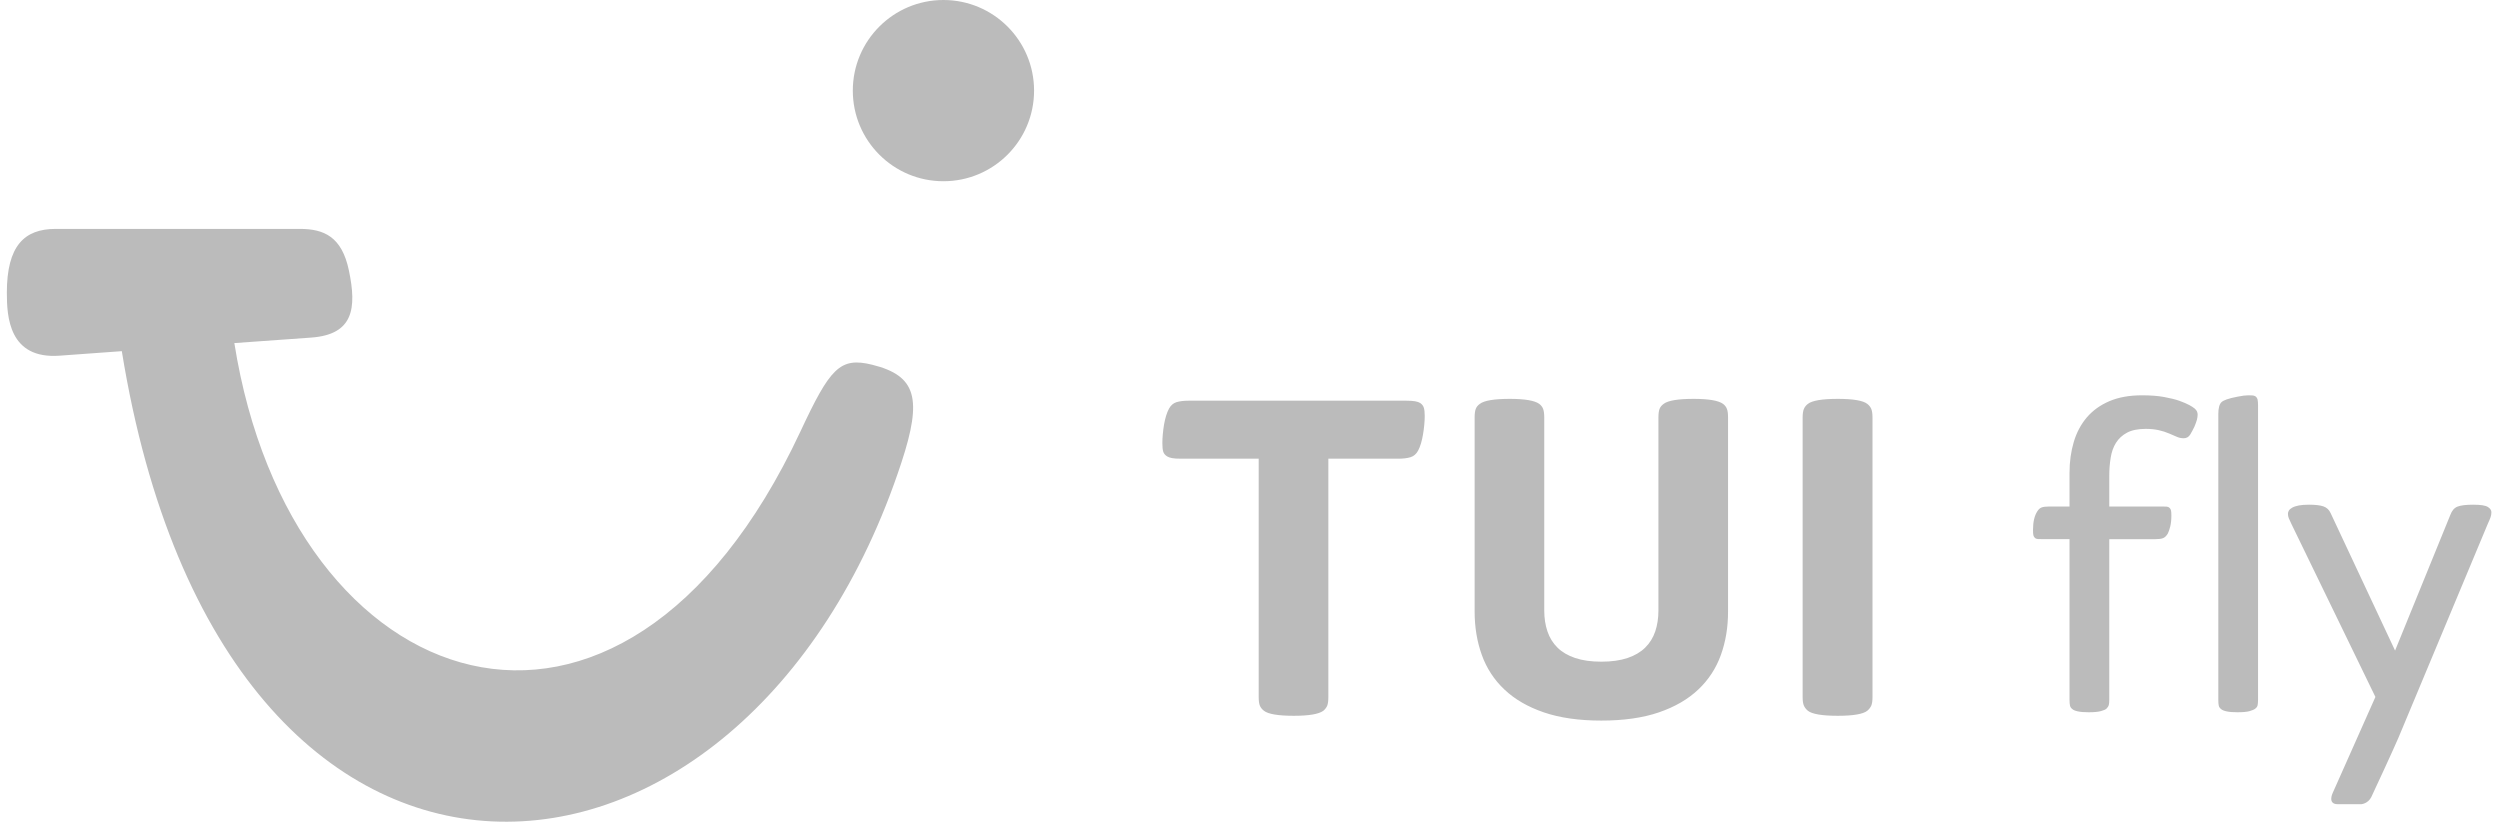
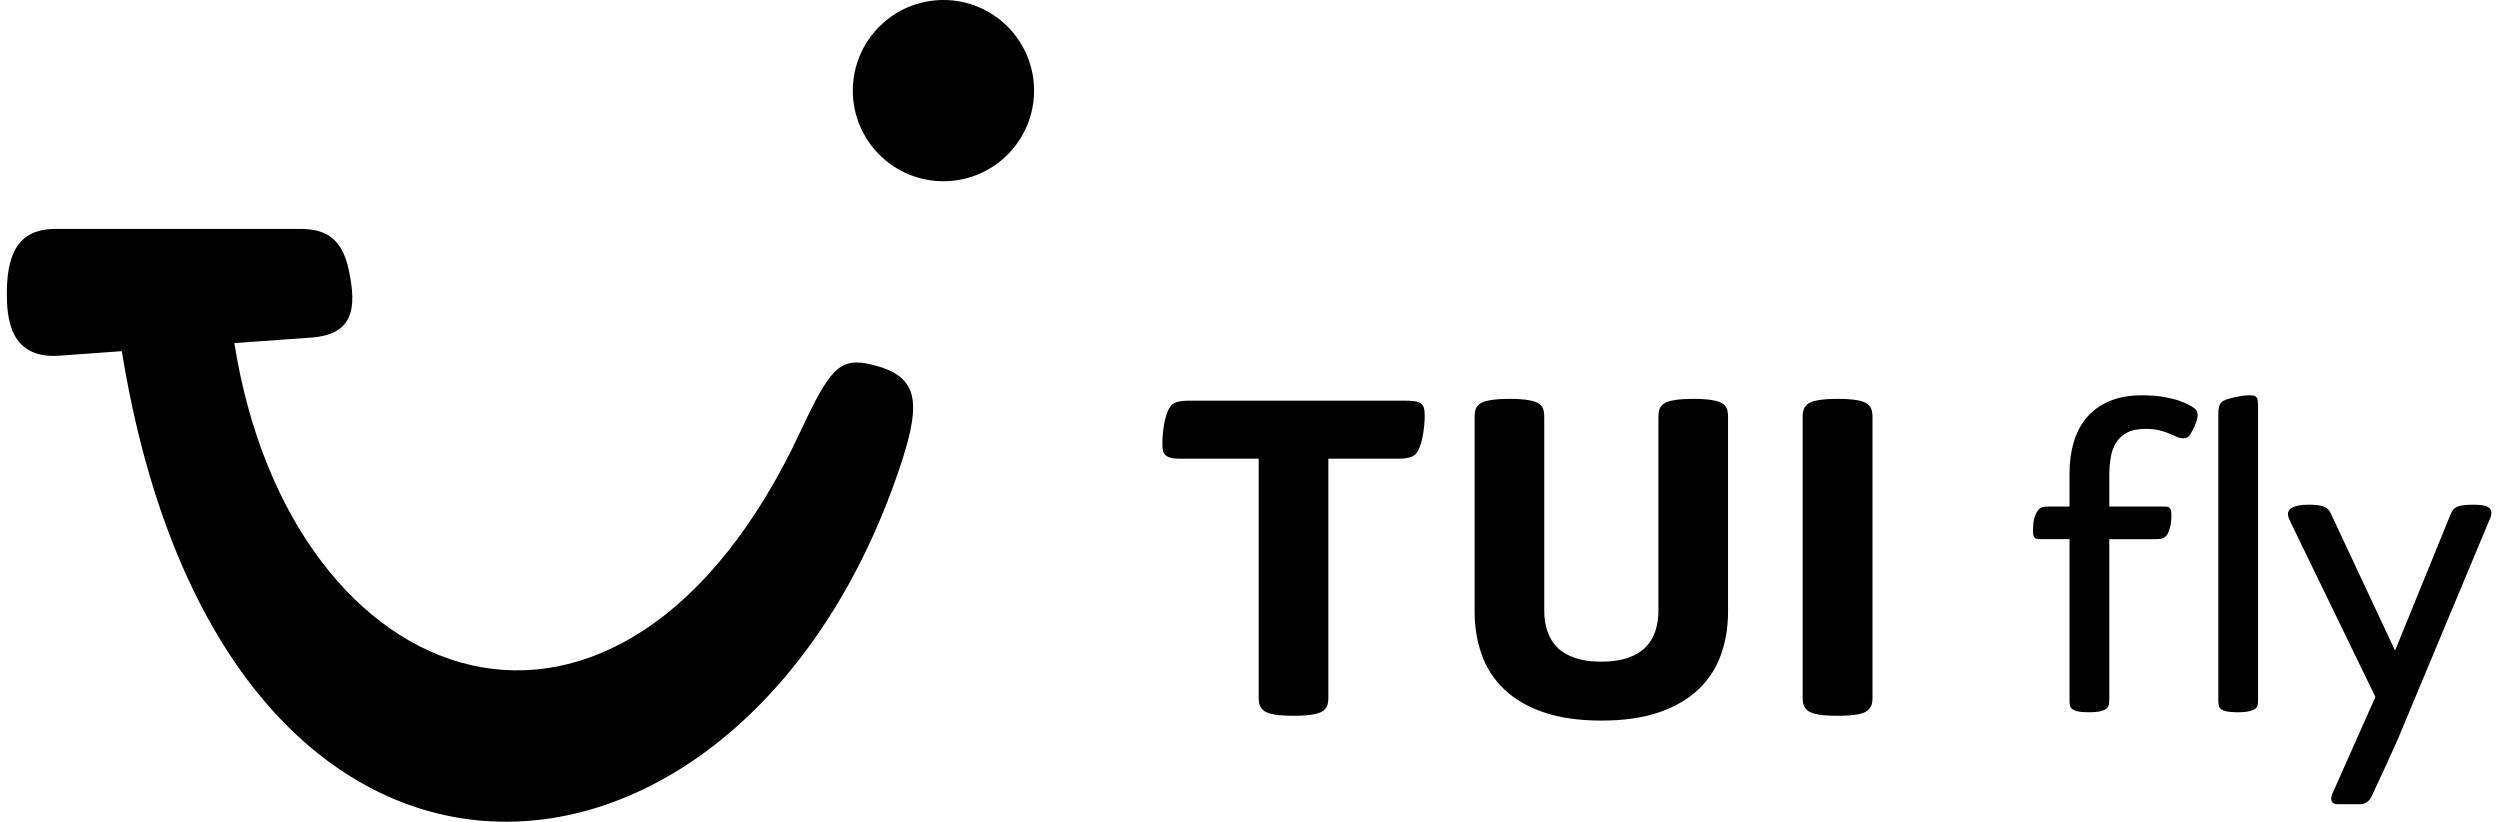
- <svg xmlns="http://www.w3.org/2000/svg" width="73" height="24" viewBox="0 0 73 24" fill-opacity="0.4" stroke-opacity="0.4">
-   <path id="Vector" d="M1.625 6.684H8.755C9.454 6.684 9.981 6.905 10.188 7.898C10.419 9.002 10.324 9.77 9.081 9.858L6.843 10.018C8.491 20.428 18.123 23.821 23.368 12.609C24.236 10.753 24.52 10.415 25.471 10.651C26.76 10.971 26.936 11.634 26.322 13.505C21.787 27.327 6.547 28.712 3.557 10.254L1.738 10.386C0.259 10.492 0.2 9.243 0.2 8.549C0.2 7.176 0.71 6.684 1.625 6.684ZM27.548 0C29.01 0 30.195 1.185 30.195 2.646C30.195 4.108 29.01 5.292 27.548 5.292C26.087 5.292 24.902 4.108 24.902 2.646C24.902 1.185 26.087 0 27.548 0V0ZM41.588 12.413C41.579 12.506 41.567 12.598 41.551 12.69C41.536 12.781 41.516 12.868 41.492 12.95C41.467 13.033 41.439 13.102 41.408 13.16C41.355 13.258 41.281 13.321 41.188 13.35C41.095 13.379 40.972 13.394 40.821 13.394H38.788V20.355C38.788 20.466 38.777 20.549 38.755 20.605C38.732 20.66 38.694 20.71 38.641 20.755C38.508 20.852 38.221 20.901 37.781 20.901C37.323 20.901 37.032 20.852 36.908 20.755C36.85 20.71 36.81 20.66 36.788 20.605C36.765 20.549 36.754 20.466 36.754 20.355V13.394H34.487C34.372 13.394 34.284 13.388 34.224 13.377C34.164 13.366 34.116 13.349 34.081 13.327C34.023 13.291 33.985 13.246 33.967 13.19C33.949 13.135 33.941 13.051 33.941 12.94C33.941 12.86 33.945 12.773 33.954 12.677C33.962 12.583 33.975 12.49 33.99 12.397C34.006 12.306 34.026 12.22 34.05 12.14C34.075 12.06 34.103 11.991 34.134 11.934C34.187 11.836 34.261 11.772 34.354 11.743C34.447 11.715 34.569 11.7 34.721 11.7H41.055C41.17 11.7 41.259 11.706 41.321 11.717C41.384 11.728 41.432 11.745 41.468 11.767C41.522 11.802 41.557 11.848 41.575 11.903C41.593 11.959 41.602 12.04 41.602 12.147C41.602 12.231 41.597 12.32 41.588 12.413ZM50.25 19.124C50.113 19.509 49.887 19.855 49.59 20.134C49.29 20.419 48.906 20.641 48.44 20.801C47.973 20.961 47.413 21.041 46.759 21.041C46.106 21.041 45.546 20.961 45.079 20.801C44.612 20.641 44.229 20.419 43.929 20.134C43.632 19.855 43.406 19.509 43.269 19.124C43.129 18.735 43.059 18.312 43.059 17.854V12.193C43.059 12.082 43.07 11.998 43.092 11.94C43.114 11.882 43.154 11.833 43.212 11.793C43.337 11.696 43.628 11.647 44.086 11.647C44.526 11.647 44.812 11.696 44.946 11.793C44.999 11.833 45.037 11.882 45.059 11.94C45.081 11.998 45.092 12.082 45.092 12.193V17.827C45.092 18.05 45.123 18.253 45.186 18.438C45.248 18.622 45.346 18.78 45.479 18.911C45.612 19.042 45.785 19.143 45.996 19.214C46.207 19.285 46.461 19.321 46.759 19.321C47.057 19.321 47.312 19.285 47.523 19.214C47.734 19.143 47.906 19.042 48.039 18.911C48.173 18.78 48.27 18.622 48.333 18.438C48.395 18.253 48.426 18.05 48.426 17.827V12.193C48.426 12.082 48.437 11.998 48.459 11.94C48.482 11.882 48.522 11.833 48.579 11.793C48.704 11.696 48.995 11.647 49.453 11.647C49.893 11.647 50.179 11.696 50.313 11.793C50.366 11.833 50.404 11.882 50.426 11.94C50.449 11.998 50.459 12.082 50.459 12.193V17.854C50.46 18.312 50.39 18.735 50.25 19.124ZM54.641 20.605C54.616 20.66 54.577 20.71 54.524 20.755C54.4 20.852 54.113 20.901 53.664 20.901C53.206 20.901 52.915 20.852 52.791 20.755C52.737 20.71 52.698 20.66 52.674 20.605C52.649 20.549 52.637 20.466 52.637 20.355V12.193C52.637 12.082 52.649 11.998 52.674 11.94C52.699 11.882 52.739 11.831 52.791 11.793C52.915 11.696 53.206 11.647 53.664 11.647C54.113 11.647 54.4 11.696 54.524 11.793C54.577 11.833 54.616 11.882 54.641 11.94C54.665 11.998 54.677 12.082 54.677 12.193V20.355C54.677 20.466 54.665 20.549 54.641 20.605ZM64.151 12.253C64.138 12.304 64.113 12.372 64.078 12.457C64.042 12.532 64.002 12.608 63.958 12.683C63.913 12.759 63.849 12.797 63.764 12.797C63.697 12.797 63.63 12.784 63.568 12.757C63.496 12.725 63.423 12.694 63.351 12.663C63.248 12.619 63.141 12.584 63.031 12.56C62.92 12.536 62.795 12.523 62.657 12.523C62.431 12.523 62.248 12.56 62.111 12.633C61.973 12.707 61.865 12.806 61.787 12.93C61.709 13.054 61.657 13.201 61.631 13.37C61.603 13.546 61.59 13.725 61.591 13.903V14.79H63.104C63.175 14.79 63.228 14.791 63.264 14.793C63.3 14.796 63.328 14.808 63.351 14.83C63.373 14.852 63.388 14.878 63.394 14.907C63.401 14.936 63.404 14.988 63.404 15.063C63.404 15.179 63.393 15.283 63.371 15.374C63.349 15.465 63.324 15.535 63.298 15.584C63.258 15.65 63.212 15.694 63.161 15.714C63.11 15.734 63.033 15.744 62.931 15.744H61.591V20.418C61.591 20.498 61.586 20.554 61.577 20.588C61.568 20.621 61.546 20.655 61.511 20.691C61.484 20.718 61.429 20.742 61.347 20.764C61.265 20.787 61.146 20.798 60.991 20.798C60.853 20.798 60.745 20.789 60.667 20.771C60.589 20.753 60.537 20.731 60.511 20.704C60.475 20.678 60.453 20.644 60.444 20.604C60.435 20.564 60.43 20.507 60.43 20.431V15.743H59.664C59.597 15.743 59.545 15.742 59.507 15.74C59.469 15.738 59.439 15.726 59.417 15.704C59.395 15.683 59.38 15.656 59.374 15.627C59.367 15.598 59.364 15.546 59.364 15.47C59.364 15.239 59.406 15.059 59.49 14.93C59.526 14.872 59.568 14.835 59.617 14.817C59.666 14.799 59.741 14.79 59.844 14.79H60.43V13.81C60.43 13.485 60.471 13.184 60.554 12.906C60.636 12.629 60.764 12.389 60.937 12.186C61.111 11.984 61.331 11.826 61.597 11.713C61.864 11.6 62.179 11.543 62.544 11.543C62.797 11.543 63.014 11.559 63.194 11.593C63.374 11.626 63.522 11.663 63.637 11.703C63.757 11.747 63.853 11.788 63.924 11.826C63.995 11.864 64.048 11.898 64.084 11.929C64.12 11.961 64.143 11.991 64.154 12.019C64.165 12.048 64.171 12.076 64.171 12.103C64.171 12.152 64.164 12.202 64.151 12.253ZM65.922 20.594C65.913 20.632 65.891 20.664 65.855 20.691C65.824 20.718 65.768 20.742 65.688 20.765C65.608 20.787 65.49 20.798 65.335 20.798C65.197 20.798 65.089 20.789 65.011 20.771C64.934 20.753 64.882 20.731 64.855 20.704C64.821 20.68 64.797 20.645 64.788 20.604C64.779 20.564 64.775 20.507 64.775 20.431V12.09C64.775 11.916 64.806 11.801 64.868 11.743C64.895 11.716 64.945 11.69 65.018 11.663C65.091 11.636 65.197 11.61 65.335 11.583C65.468 11.556 65.573 11.543 65.648 11.543C65.688 11.543 65.727 11.544 65.765 11.546C65.802 11.549 65.832 11.556 65.855 11.57C65.89 11.596 65.913 11.63 65.922 11.67C65.93 11.71 65.935 11.768 65.935 11.843V20.418C65.935 20.498 65.93 20.557 65.922 20.594ZM68.953 23.482H68.258C67.956 23.482 68.114 23.156 68.114 23.156L69.362 20.351L66.908 15.297C66.882 15.242 66.857 15.186 66.832 15.13C66.816 15.095 66.808 15.05 66.808 14.997C66.808 14.97 66.817 14.941 66.835 14.91C66.853 14.879 66.885 14.85 66.932 14.824C66.979 14.797 67.042 14.776 67.122 14.76C67.202 14.745 67.302 14.737 67.422 14.737C67.609 14.737 67.75 14.754 67.845 14.787C67.941 14.82 68.011 14.886 68.055 14.984L69.936 18.997L71.549 15.037C71.594 14.913 71.663 14.831 71.759 14.793C71.855 14.756 72.007 14.737 72.216 14.737C72.433 14.737 72.577 14.759 72.646 14.804C72.715 14.848 72.749 14.899 72.749 14.957C72.749 15.01 72.74 15.061 72.722 15.11C72.705 15.159 72.678 15.221 72.643 15.297L70.036 21.538C69.956 21.733 69.3 23.16 69.241 23.276C69.142 23.469 68.953 23.482 68.953 23.482Z" fill="#565656" />
+ <svg xmlns="http://www.w3.org/2000/svg" width="73" height="24" viewBox="0 0 73 24">
+   <path id="Vector" d="M1.625 6.684H8.755C9.454 6.684 9.981 6.905 10.188 7.898C10.419 9.002 10.324 9.77 9.081 9.858L6.843 10.018C8.491 20.428 18.123 23.821 23.368 12.609C24.236 10.753 24.52 10.415 25.471 10.651C26.76 10.971 26.936 11.634 26.322 13.505C21.787 27.327 6.547 28.712 3.557 10.254L1.738 10.386C0.259 10.492 0.2 9.243 0.2 8.549C0.2 7.176 0.71 6.684 1.625 6.684ZM27.548 0C29.01 0 30.195 1.185 30.195 2.646C30.195 4.108 29.01 5.292 27.548 5.292C26.087 5.292 24.902 4.108 24.902 2.646C24.902 1.185 26.087 0 27.548 0V0ZM41.588 12.413C41.579 12.506 41.567 12.598 41.551 12.69C41.536 12.781 41.516 12.868 41.492 12.95C41.467 13.033 41.439 13.102 41.408 13.16C41.355 13.258 41.281 13.321 41.188 13.35C41.095 13.379 40.972 13.394 40.821 13.394H38.788V20.355C38.788 20.466 38.777 20.549 38.755 20.605C38.732 20.66 38.694 20.71 38.641 20.755C38.508 20.852 38.221 20.901 37.781 20.901C37.323 20.901 37.032 20.852 36.908 20.755C36.85 20.71 36.81 20.66 36.788 20.605C36.765 20.549 36.754 20.466 36.754 20.355V13.394H34.487C34.372 13.394 34.284 13.388 34.224 13.377C34.164 13.366 34.116 13.349 34.081 13.327C34.023 13.291 33.985 13.246 33.967 13.19C33.949 13.135 33.941 13.051 33.941 12.94C33.941 12.86 33.945 12.773 33.954 12.677C33.962 12.583 33.975 12.49 33.99 12.397C34.006 12.306 34.026 12.22 34.05 12.14C34.075 12.06 34.103 11.991 34.134 11.934C34.187 11.836 34.261 11.772 34.354 11.743C34.447 11.715 34.569 11.7 34.721 11.7H41.055C41.17 11.7 41.259 11.706 41.321 11.717C41.384 11.728 41.432 11.745 41.468 11.767C41.522 11.802 41.557 11.848 41.575 11.903C41.593 11.959 41.602 12.04 41.602 12.147C41.602 12.231 41.597 12.32 41.588 12.413ZM50.25 19.124C50.113 19.509 49.887 19.855 49.59 20.134C49.29 20.419 48.906 20.641 48.44 20.801C47.973 20.961 47.413 21.041 46.759 21.041C46.106 21.041 45.546 20.961 45.079 20.801C44.612 20.641 44.229 20.419 43.929 20.134C43.632 19.855 43.406 19.509 43.269 19.124C43.129 18.735 43.059 18.312 43.059 17.854V12.193C43.059 12.082 43.07 11.998 43.092 11.94C43.114 11.882 43.154 11.833 43.212 11.793C43.337 11.696 43.628 11.647 44.086 11.647C44.526 11.647 44.812 11.696 44.946 11.793C44.999 11.833 45.037 11.882 45.059 11.94C45.081 11.998 45.092 12.082 45.092 12.193V17.827C45.092 18.05 45.123 18.253 45.186 18.438C45.248 18.622 45.346 18.78 45.479 18.911C45.612 19.042 45.785 19.143 45.996 19.214C46.207 19.285 46.461 19.321 46.759 19.321C47.057 19.321 47.312 19.285 47.523 19.214C47.734 19.143 47.906 19.042 48.039 18.911C48.173 18.78 48.27 18.622 48.333 18.438C48.395 18.253 48.426 18.05 48.426 17.827V12.193C48.426 12.082 48.437 11.998 48.459 11.94C48.482 11.882 48.522 11.833 48.579 11.793C48.704 11.696 48.995 11.647 49.453 11.647C49.893 11.647 50.179 11.696 50.313 11.793C50.366 11.833 50.404 11.882 50.426 11.94C50.449 11.998 50.459 12.082 50.459 12.193V17.854C50.46 18.312 50.39 18.735 50.25 19.124ZM54.641 20.605C54.616 20.66 54.577 20.71 54.524 20.755C54.4 20.852 54.113 20.901 53.664 20.901C53.206 20.901 52.915 20.852 52.791 20.755C52.737 20.71 52.698 20.66 52.674 20.605C52.649 20.549 52.637 20.466 52.637 20.355V12.193C52.637 12.082 52.649 11.998 52.674 11.94C52.699 11.882 52.739 11.831 52.791 11.793C52.915 11.696 53.206 11.647 53.664 11.647C54.113 11.647 54.4 11.696 54.524 11.793C54.577 11.833 54.616 11.882 54.641 11.94C54.665 11.998 54.677 12.082 54.677 12.193V20.355C54.677 20.466 54.665 20.549 54.641 20.605ZM64.151 12.253C64.138 12.304 64.113 12.372 64.078 12.457C64.042 12.532 64.002 12.608 63.958 12.683C63.913 12.759 63.849 12.797 63.764 12.797C63.697 12.797 63.63 12.784 63.568 12.757C63.496 12.725 63.423 12.694 63.351 12.663C63.248 12.619 63.141 12.584 63.031 12.56C62.92 12.536 62.795 12.523 62.657 12.523C62.431 12.523 62.248 12.56 62.111 12.633C61.973 12.707 61.865 12.806 61.787 12.93C61.709 13.054 61.657 13.201 61.631 13.37C61.603 13.546 61.59 13.725 61.591 13.903V14.79H63.104C63.175 14.79 63.228 14.791 63.264 14.793C63.3 14.796 63.328 14.808 63.351 14.83C63.373 14.852 63.388 14.878 63.394 14.907C63.401 14.936 63.404 14.988 63.404 15.063C63.404 15.179 63.393 15.283 63.371 15.374C63.349 15.465 63.324 15.535 63.298 15.584C63.258 15.65 63.212 15.694 63.161 15.714C63.11 15.734 63.033 15.744 62.931 15.744H61.591V20.418C61.591 20.498 61.586 20.554 61.577 20.588C61.568 20.621 61.546 20.655 61.511 20.691C61.484 20.718 61.429 20.742 61.347 20.764C61.265 20.787 61.146 20.798 60.991 20.798C60.853 20.798 60.745 20.789 60.667 20.771C60.589 20.753 60.537 20.731 60.511 20.704C60.475 20.678 60.453 20.644 60.444 20.604C60.435 20.564 60.43 20.507 60.43 20.431V15.743H59.664C59.597 15.743 59.545 15.742 59.507 15.74C59.469 15.738 59.439 15.726 59.417 15.704C59.395 15.683 59.38 15.656 59.374 15.627C59.367 15.598 59.364 15.546 59.364 15.47C59.364 15.239 59.406 15.059 59.49 14.93C59.526 14.872 59.568 14.835 59.617 14.817C59.666 14.799 59.741 14.79 59.844 14.79H60.43V13.81C60.43 13.485 60.471 13.184 60.554 12.906C60.636 12.629 60.764 12.389 60.937 12.186C61.111 11.984 61.331 11.826 61.597 11.713C61.864 11.6 62.179 11.543 62.544 11.543C62.797 11.543 63.014 11.559 63.194 11.593C63.374 11.626 63.522 11.663 63.637 11.703C63.757 11.747 63.853 11.788 63.924 11.826C63.995 11.864 64.048 11.898 64.084 11.929C64.12 11.961 64.143 11.991 64.154 12.019C64.165 12.048 64.171 12.076 64.171 12.103C64.171 12.152 64.164 12.202 64.151 12.253ZM65.922 20.594C65.913 20.632 65.891 20.664 65.855 20.691C65.824 20.718 65.768 20.742 65.688 20.765C65.608 20.787 65.49 20.798 65.335 20.798C65.197 20.798 65.089 20.789 65.011 20.771C64.934 20.753 64.882 20.731 64.855 20.704C64.821 20.68 64.797 20.645 64.788 20.604C64.779 20.564 64.775 20.507 64.775 20.431V12.09C64.775 11.916 64.806 11.801 64.868 11.743C64.895 11.716 64.945 11.69 65.018 11.663C65.091 11.636 65.197 11.61 65.335 11.583C65.468 11.556 65.573 11.543 65.648 11.543C65.688 11.543 65.727 11.544 65.765 11.546C65.802 11.549 65.832 11.556 65.855 11.57C65.89 11.596 65.913 11.63 65.922 11.67C65.93 11.71 65.935 11.768 65.935 11.843V20.418C65.935 20.498 65.93 20.557 65.922 20.594ZM68.953 23.482H68.258C67.956 23.482 68.114 23.156 68.114 23.156L69.362 20.351L66.908 15.297C66.882 15.242 66.857 15.186 66.832 15.13C66.816 15.095 66.808 15.05 66.808 14.997C66.808 14.97 66.817 14.941 66.835 14.91C66.853 14.879 66.885 14.85 66.932 14.824C66.979 14.797 67.042 14.776 67.122 14.76C67.202 14.745 67.302 14.737 67.422 14.737C67.609 14.737 67.75 14.754 67.845 14.787C67.941 14.82 68.011 14.886 68.055 14.984L69.936 18.997L71.549 15.037C71.594 14.913 71.663 14.831 71.759 14.793C71.855 14.756 72.007 14.737 72.216 14.737C72.433 14.737 72.577 14.759 72.646 14.804C72.715 14.848 72.749 14.899 72.749 14.957C72.749 15.01 72.74 15.061 72.722 15.11C72.705 15.159 72.678 15.221 72.643 15.297L70.036 21.538C69.956 21.733 69.3 23.16 69.241 23.276C69.142 23.469 68.953 23.482 68.953 23.482Z" fill="#000" />
</svg>
